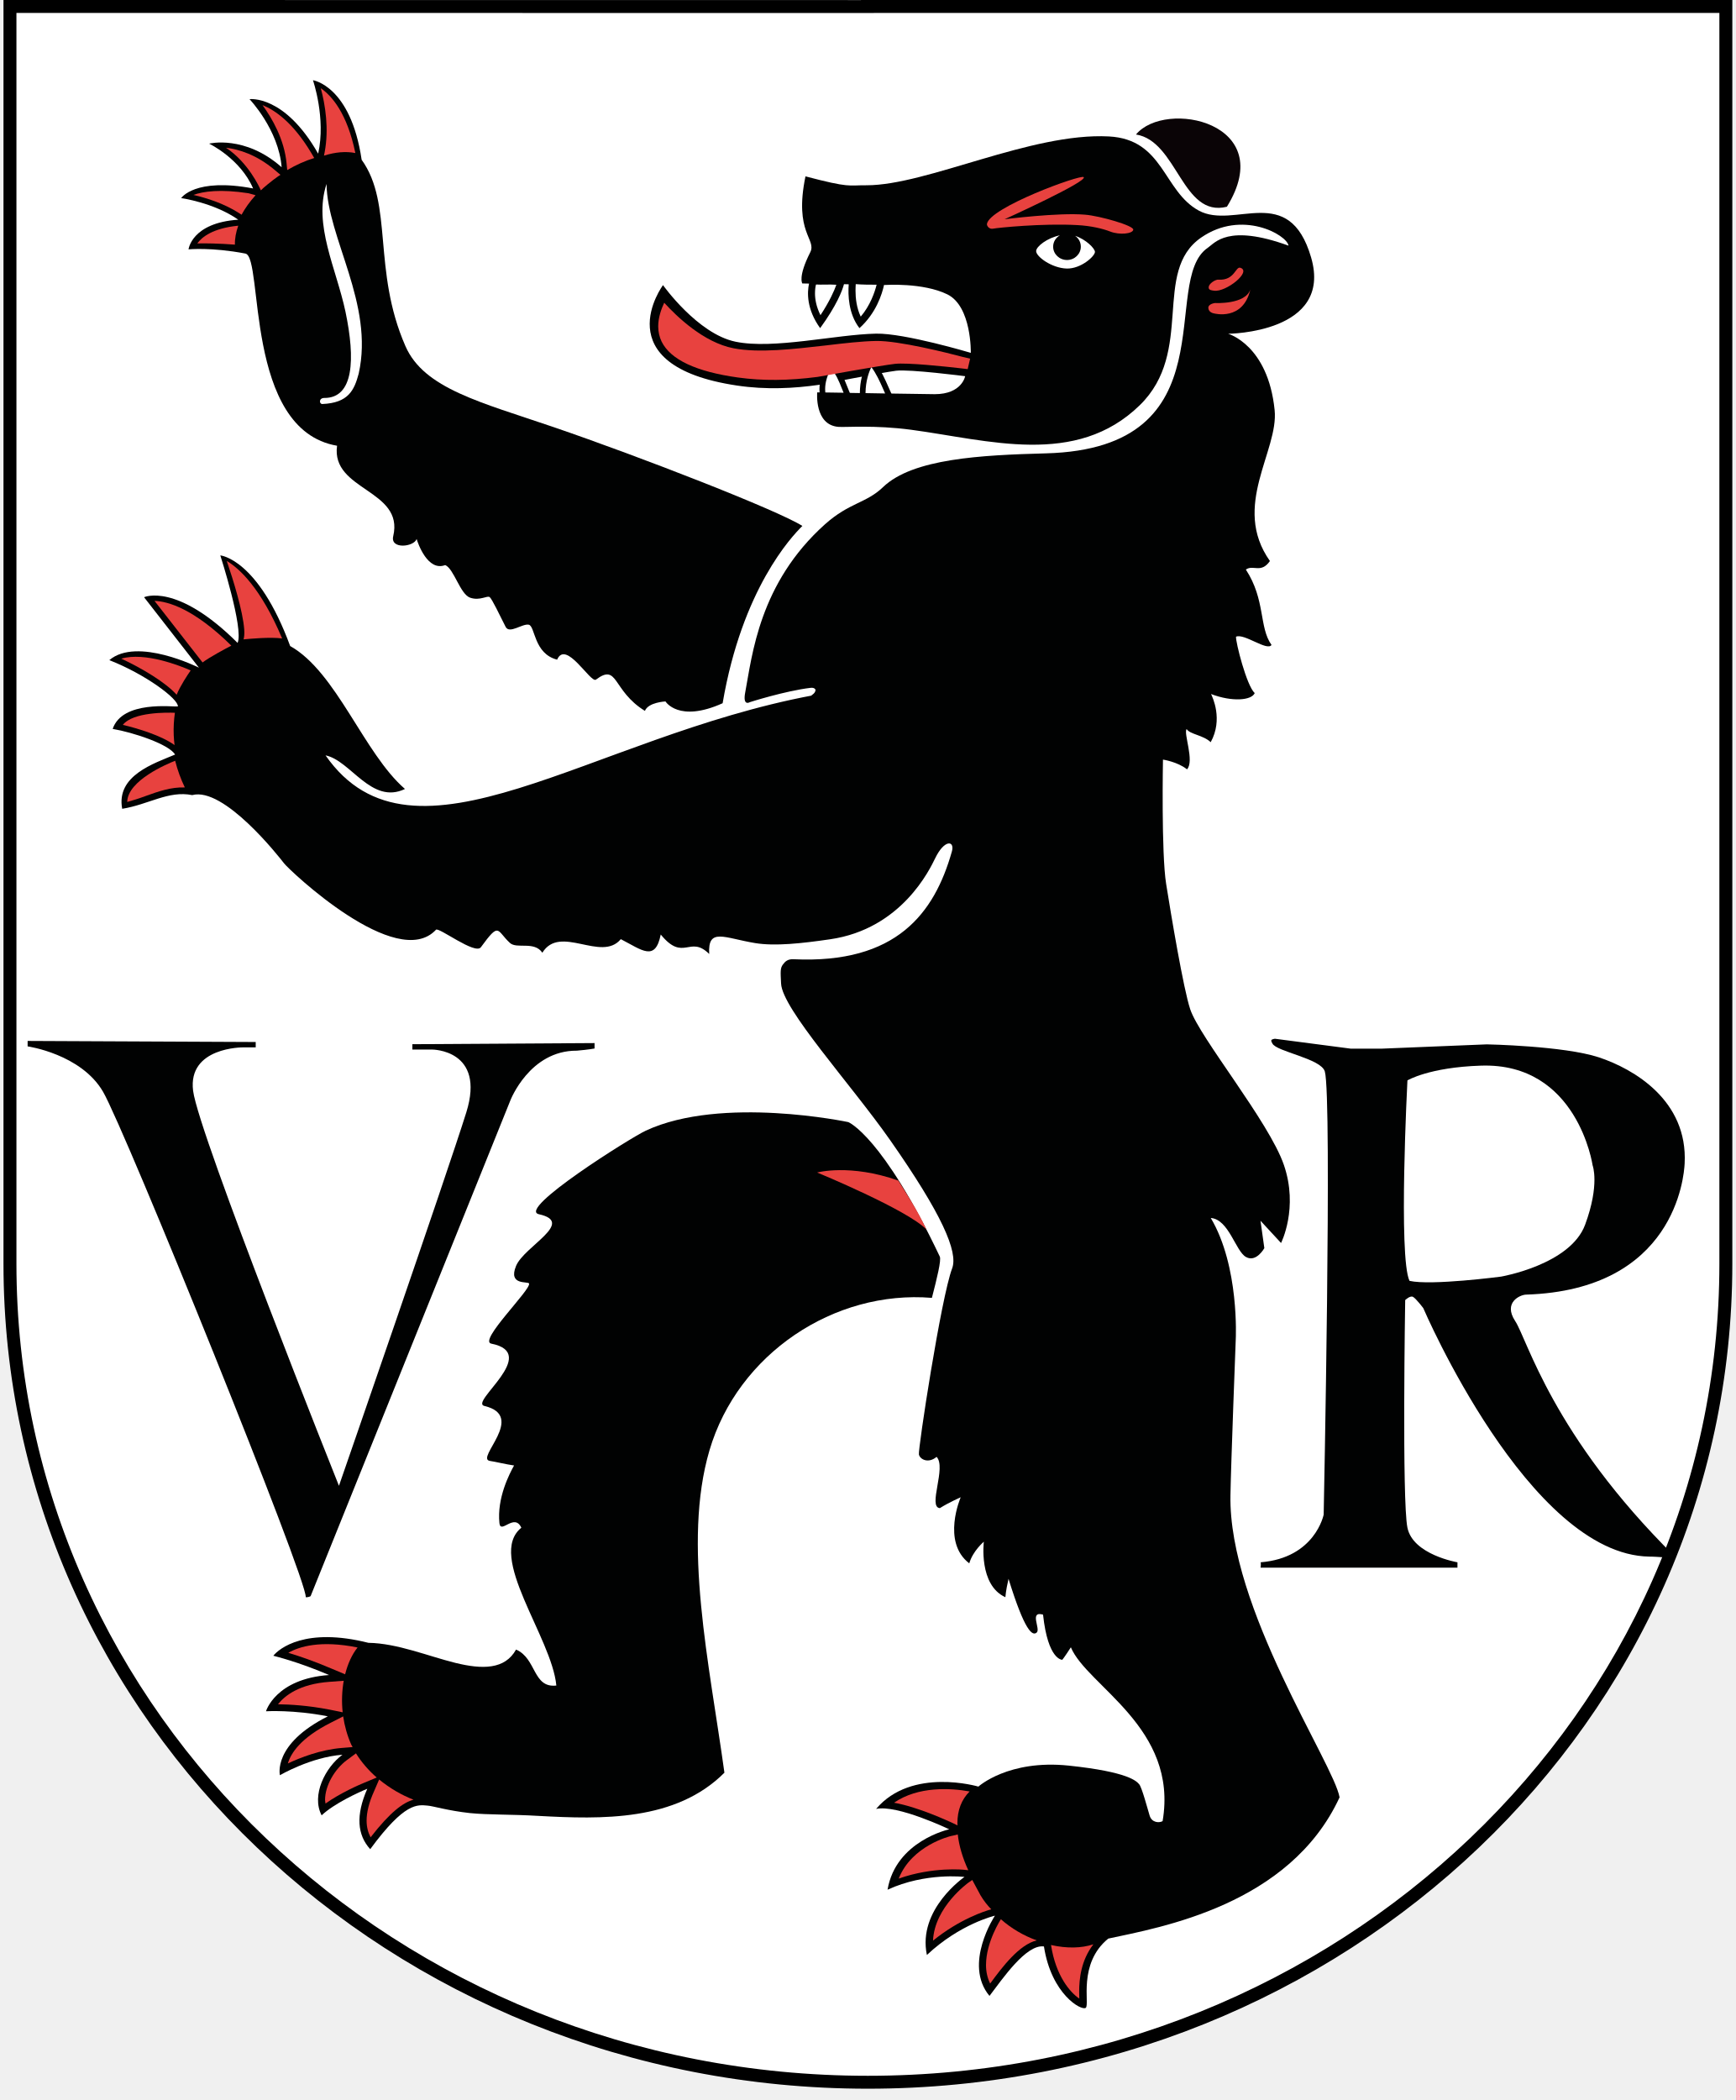
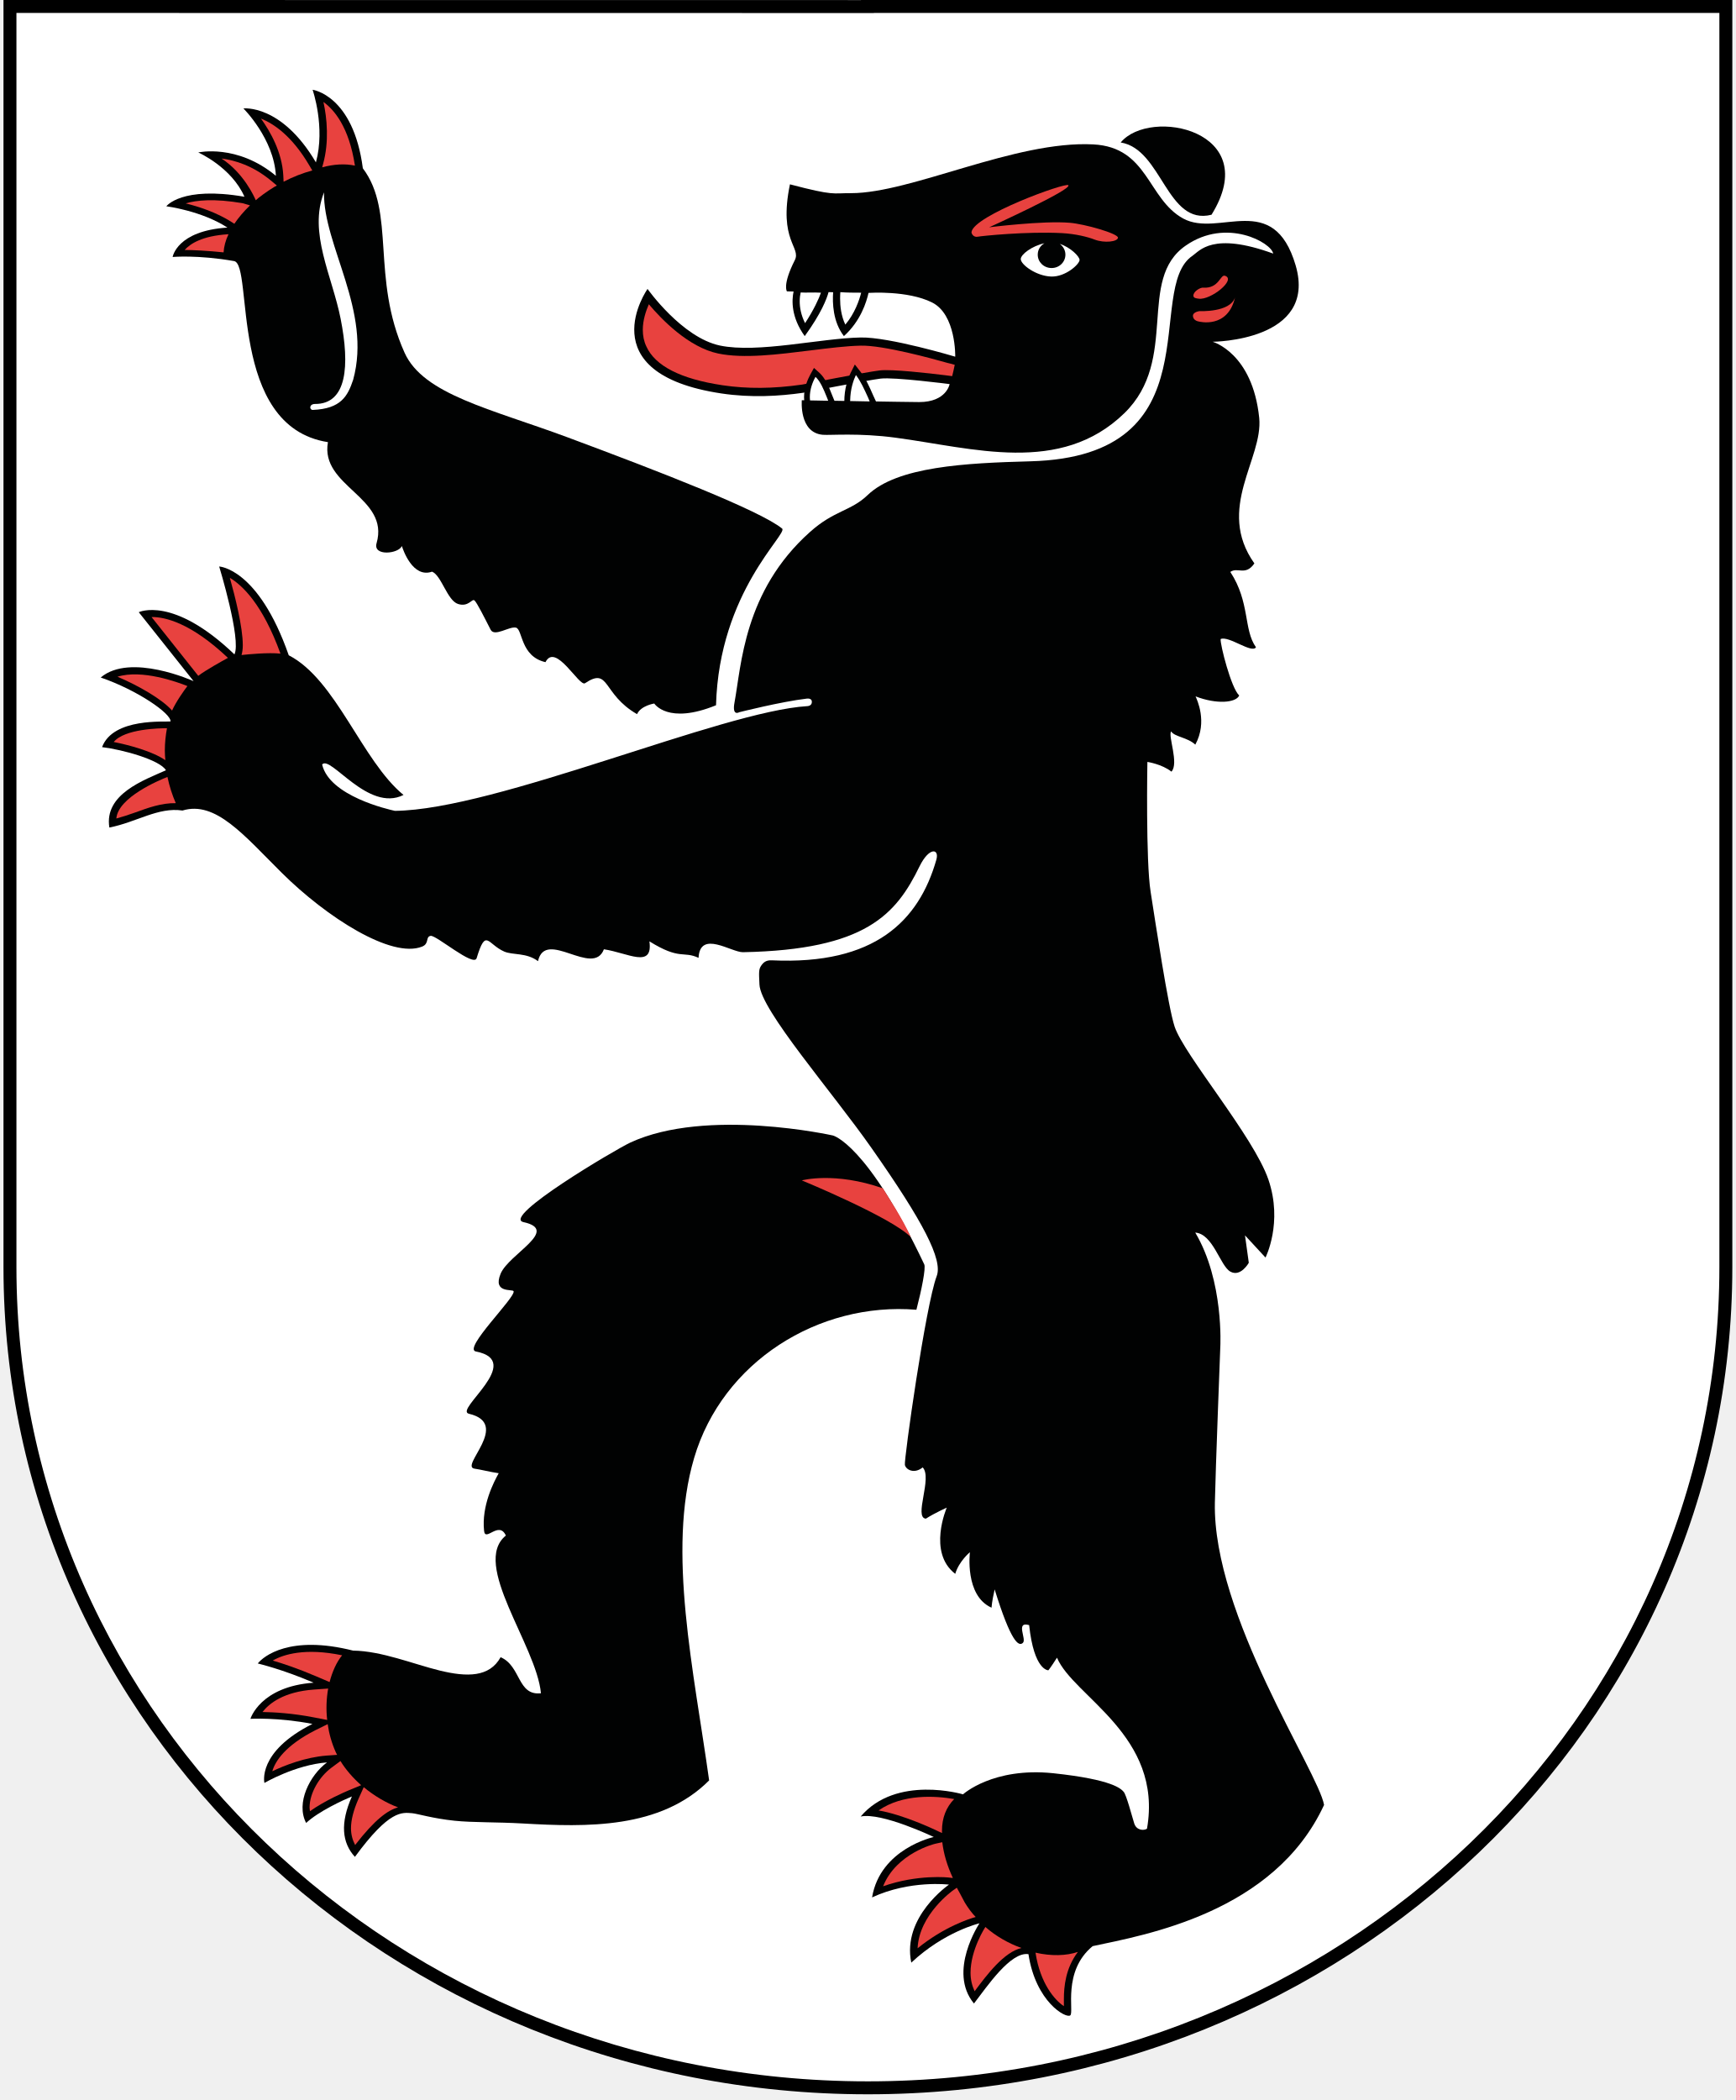
<svg xmlns="http://www.w3.org/2000/svg" width="100" height="121" viewBox="0 0 100 121" fill="none">
-   <g clip-path="url(#clip0_275_78367)">
-     <path d="M49.91 0.374H99.516V73.015C99.516 99.114 77.318 120.276 49.945 120.276C22.567 120.276 0.376 99.114 0.376 73.015V0.374H49.91Z" fill="white" />
-     <path fill-rule="evenodd" clip-rule="evenodd" d="M0.201 0L49.614 0.005V3.48697e-05H99.831V72.817C99.831 99.11 77.535 120.349 50.013 120.349C22.523 120.349 0.201 99.11 0.201 72.817V0ZM50.36 0.744V0.749L0.947 0.744V72.817C0.947 98.668 22.904 119.605 50.013 119.605C77.154 119.605 99.085 98.668 99.085 72.817V0.744H50.36Z" fill="black" />
-     <path d="M1.592 59.978V60.291C1.592 60.291 4.671 60.727 5.94 62.908C7.205 65.083 17.767 91.166 17.618 92.029C17.783 92.044 17.9 91.968 17.9 91.968L29.412 63.404C29.412 63.404 30.521 60.52 33.245 60.539C33.939 60.478 34.263 60.414 34.263 60.414V60.101L23.765 60.166V60.474H24.898C24.898 60.474 28.002 60.467 26.873 64.093C25.739 67.719 19.533 85.611 19.533 85.611C19.533 85.611 11.445 65.371 11.128 62.849C10.81 60.323 14.006 60.349 14.006 60.349H14.736V60.039L1.592 59.978Z" fill="#010202" />
-     <path d="M83.991 90.018C83.991 90.018 81.421 89.583 81.107 88.02C80.789 86.456 80.979 74.91 80.979 74.91C80.979 74.91 81.255 74.641 81.423 74.721C81.594 74.805 82.022 75.374 82.022 75.374C82.022 75.374 88.104 89.579 95.043 89.69C95.671 89.69 95.939 89.791 96.499 89.667C89.456 82.696 88.02 77.182 87.315 76.114C86.611 75.041 87.604 74.606 87.937 74.595C96.523 74.328 97.046 67.784 97.083 67.044C97.276 63.407 94.153 61.591 92.14 60.923C90.122 60.259 85.683 60.175 85.683 60.175L79.604 60.423H77.848L73.469 59.851C73.469 59.851 73.283 59.875 73.264 59.939C73.248 60.004 73.304 60.071 73.325 60.123C73.543 60.595 76.128 60.988 76.347 61.736C76.775 63.209 76.281 87.27 76.281 87.27C76.281 87.27 75.795 89.766 72.645 90.018C72.68 90.056 72.645 90.327 72.645 90.327H83.99L83.991 90.018Z" fill="#010202" />
-     <path d="M31.922 24.616C36.892 26.316 44.847 29.412 46.239 30.305C45.618 30.918 42.767 33.937 41.644 40.519C39.106 41.663 38.351 40.416 38.351 40.416C38.351 40.416 37.363 40.46 37.165 40.96C35.262 39.784 35.638 38.191 34.343 39.159C34.04 39.387 32.614 36.834 32.106 38.009C30.757 37.666 30.846 36.083 30.476 35.996C30.111 35.912 29.357 36.548 29.14 36.121C28.773 35.39 28.361 34.532 28.226 34.411C28.088 34.286 27.669 34.636 27.095 34.439C26.518 34.243 26.161 32.77 25.657 32.559C24.644 32.95 24.077 31.283 24.01 31.057C23.857 31.514 22.476 31.671 22.661 30.893C23.297 28.195 19.067 28.277 19.424 25.683C14.049 24.768 15.198 14.809 14.141 14.61C12.198 14.236 10.865 14.368 10.865 14.368C10.865 14.368 11.037 12.841 13.731 12.658C12.32 11.671 10.441 11.415 10.441 11.415C10.441 11.415 11.21 10.22 14.586 10.858C13.845 9.132 12.051 8.276 12.051 8.276C12.051 8.276 14.11 7.76 16.23 9.635C16.059 7.471 14.38 5.713 14.38 5.713C14.38 5.713 16.395 5.441 18.335 8.854C18.792 6.803 18.035 4.622 18.035 4.622C18.035 4.622 20.208 4.931 20.841 9.206C22.68 11.757 21.443 15.557 23.366 19.947C24.44 22.395 27.688 23.169 31.922 24.616Z" fill="#010202" />
-     <path d="M40.886 83.566C42.523 78.01 48.069 74.317 53.704 74.782C54.001 73.634 54.254 72.603 54.158 72.401C50.851 65.437 48.888 64.655 48.888 64.655C48.888 64.655 41.602 63.106 37.214 65.148C36.332 65.56 29.763 69.684 31.058 69.963C33.183 70.432 30.208 71.806 29.739 72.943C29.267 74.088 30.433 73.813 30.489 73.954C30.62 74.298 27.546 77.27 28.312 77.419C31.161 77.98 27.028 80.8 27.914 81.01C30.365 81.589 27.363 84.047 28.233 84.177C28.545 84.222 29.144 84.371 29.625 84.44C29.354 84.924 28.632 86.321 28.781 87.763C28.854 88.427 29.642 87.153 30.044 88.026C28.024 89.663 31.799 94.334 32.061 97.119C30.695 97.275 30.925 95.555 29.739 95.047C29.097 96.2 27.799 96.196 26.245 95.814C24.697 95.433 22.886 94.681 21.232 94.658C17.596 93.742 16.082 94.99 15.751 95.402C15.857 95.437 17.132 95.73 18.964 96.513C15.873 96.732 15.329 98.602 15.329 98.602C15.329 98.602 16.917 98.503 18.893 98.894C15.688 100.504 16.131 102.286 16.131 102.286C16.131 102.286 17.906 101.244 19.733 101.107C18.747 101.835 17.929 103.438 18.535 104.598C19.259 103.915 20.661 103.274 21.166 103.068C20.49 104.606 20.592 105.731 21.335 106.548C23.337 103.822 24.057 103.991 24.637 104.037C24.955 104.06 25.817 104.331 27.082 104.468C28.139 104.575 29.48 104.537 31.009 104.629C34.684 104.831 38.939 104.953 41.747 102.141C40.886 95.879 39.31 88.912 40.886 83.566Z" fill="#010202" />
-     <path d="M65.465 7.75C67.156 5.705 73.71 7.057 70.704 11.913C68.121 12.56 67.855 8.125 65.465 7.75Z" fill="#0A0406" />
-     <path d="M51.458 23.521V23.523H51.462L51.458 23.521Z" fill="white" />
-     <path d="M47.092 67.559C47.092 67.559 48.986 67.04 51.772 68.025C52.142 68.639 52.864 69.696 53.388 70.844C52.314 69.715 47.092 67.559 47.092 67.559Z" fill="#E8423F" />
-     <path d="M46.843 40.065C33.996 42.466 23.828 50.794 18.761 43.525C20.204 43.808 21.402 46.387 23.338 45.46C20.967 43.41 19.398 38.725 16.722 37.224C14.865 32.18 12.696 32.001 12.696 32.001C12.696 32.001 14.057 36.227 13.692 37.043C10.176 33.538 8.302 34.411 8.302 34.411L11.465 38.471C11.465 38.471 7.894 36.676 6.3 38.037C8.377 38.848 10.29 40.272 10.251 40.706C9.996 40.742 7.051 40.337 6.494 41.999C7.667 42.198 9.731 42.877 10.09 43.477C8.89 43.984 6.679 44.681 7.042 46.602C8.552 46.362 9.708 45.537 11.076 45.813C12.902 45.32 16.067 49.351 16.373 49.748C16.674 50.143 22.865 56.009 25.125 53.571C25.279 53.403 27.385 55.032 27.712 54.579C28.806 53.082 28.608 53.614 29.385 54.33C29.782 54.699 30.787 54.205 31.255 54.895C32.276 53.239 34.654 55.463 35.776 54.113C37.012 54.751 37.759 55.422 38.078 53.846C39.393 55.459 39.738 53.85 40.871 54.967C40.778 53.425 41.737 54.047 43.514 54.339C44.662 54.529 46.21 54.358 47.833 54.121C51.968 53.526 53.595 50.061 53.888 49.462C54.426 48.34 55.043 48.421 54.851 49.077C53.848 52.603 51.675 55.551 45.726 55.27C45.401 55.254 45.246 55.394 45.106 55.59C44.969 55.79 44.975 55.954 45.012 56.667C45.071 58.133 49.028 62.456 51.301 65.699C54.277 69.949 55.23 72.136 54.87 73.084C54.235 74.759 52.896 83.522 52.955 83.806C53.017 84.09 53.499 84.344 53.974 83.943C54.556 84.543 53.449 86.843 54.162 86.897C54.7 86.561 55.364 86.271 55.364 86.271C55.364 86.271 54.242 88.847 55.858 90.079C56.061 89.365 56.697 88.831 56.697 88.831C56.697 88.831 56.383 91.327 57.938 92.029C57.965 91.869 57.94 91.766 58.12 90.972C59.056 93.998 59.497 94.28 59.742 94.067C59.987 93.862 59.29 92.805 60.109 93.033C60.393 95.671 61.218 95.635 61.218 95.635C61.218 95.635 61.318 95.528 61.712 94.916C62.648 97.153 67.92 99.542 66.999 104.932C66.807 105.042 66.38 105.031 66.252 104.615C66.127 104.203 65.802 102.974 65.647 102.805C65.498 102.637 65.057 102.097 61.584 101.732C58.11 101.37 56.383 102.942 56.383 102.942C56.383 102.942 52.542 101.801 50.488 104.228C51.711 103.968 54.703 105.403 54.703 105.403C54.703 105.403 51.623 106.069 51.148 108.883C53.342 107.872 55.582 108.147 55.582 108.147C55.582 108.147 52.86 110.012 53.415 112.645C55.328 110.844 57.336 110.379 57.336 110.379C57.336 110.379 55.492 113.162 57.022 115.003C57.765 114.034 59.132 112.01 60.161 112.153C60.586 114.912 62.334 115.881 62.572 115.688C62.813 115.492 62.097 113.145 63.866 111.701C66.888 111.049 74.325 109.776 77.197 103.562C76.872 101.637 70.778 92.629 70.909 86.14C70.939 84.335 71.215 77.16 71.215 77.16C71.215 77.16 71.435 72.969 69.775 70.179C70.813 70.256 71.206 72.093 71.801 72.425C72.395 72.764 72.862 71.917 72.862 71.917L72.64 70.338L73.825 71.62C73.825 71.62 74.846 69.609 73.986 67.117C73.13 64.629 69.138 59.794 68.59 58.152C68.205 57.007 67.485 52.708 67.204 50.938C66.918 49.163 67.02 43.768 67.02 43.768C67.02 43.768 67.859 43.891 68.406 44.329C68.849 43.852 68.188 42.242 68.385 42.008C68.571 42.316 69.331 42.348 69.771 42.764C70.499 41.447 69.869 40.157 69.792 39.99C71.01 40.454 72.13 40.357 72.307 39.935C71.841 39.513 71.204 36.997 71.23 36.686C71.698 36.477 73.038 37.542 73.275 37.16C72.544 36.137 72.939 34.569 71.797 32.818C72.222 32.515 72.663 33.066 73.184 32.326C70.943 29.163 73.697 25.979 73.455 23.626C73.071 19.868 70.776 19.231 70.776 19.231C70.776 19.231 76.828 19.201 75.558 14.837C74.283 10.469 71.138 13.255 69.08 12.132C67.023 11.008 67.071 8.023 63.897 7.861C59.418 7.628 53.426 10.675 49.943 10.675C48.858 10.667 49 10.841 46.418 10.162C45.741 13.43 47.078 13.775 46.692 14.539C45.969 15.967 46.237 16.332 46.237 16.332L46.624 16.34C46.514 16.842 46.473 17.811 47.264 18.907C48.213 17.598 48.533 16.767 48.637 16.375L48.91 16.381C48.864 16.981 48.89 18.086 49.529 18.907C50.49 18.042 50.832 16.944 50.946 16.418L51.004 16.42C51.004 16.42 53.193 16.271 54.598 16.963C56.003 17.659 55.946 20.331 55.946 20.331C55.946 20.331 52.131 19.19 50.488 19.224C48.168 19.27 44.566 20.146 42.38 19.687C40.193 19.23 38.208 16.428 38.208 16.428C38.208 16.428 34.768 21.06 42.459 22.213C44.175 22.471 45.78 22.375 47.188 22.175C47.188 22.175 50.855 21.459 51.642 21.361C52.426 21.264 55.62 21.676 55.62 21.676C55.62 21.676 55.437 22.712 53.867 22.712C53.342 22.712 47.094 22.608 47.094 22.608C47.094 22.608 46.925 24.477 48.308 24.595C48.751 24.63 50.386 24.481 52.503 24.762C56.953 25.355 62.005 26.938 65.685 23.346C68.863 20.244 66.372 15.649 69.225 13.685C71.571 12.064 74.16 13.527 74.255 14.154C70.743 12.878 70.012 14.004 69.606 14.275C66.787 16.178 71 25.838 60.269 26.122C56.531 26.222 52.594 26.423 50.887 28.068C49.919 29 48.951 28.951 47.544 30.207C43.743 33.61 43.343 37.787 42.946 39.894C42.788 40.722 43.212 40.458 43.212 40.458C43.212 40.458 45.234 39.81 46.71 39.633C46.971 39.603 46.998 39.756 46.998 39.756C46.998 39.756 47.004 39.938 46.746 40.066" fill="#010202" />
-     <path d="M6.99 37.951C8.157 38.49 9.553 39.323 10.18 40.032C10.37 39.547 10.823 38.863 10.988 38.63C10.398 38.369 8.355 37.553 6.99 37.951Z" fill="#E8423F" />
-     <path d="M7.079 41.767C7.922 41.963 9.318 42.388 10.059 42.931C10.039 42.744 10.017 42.554 10.012 42.367C9.993 41.919 10.02 41.489 10.079 41.07C9.667 41.052 7.661 41.014 7.079 41.767Z" fill="#E8423F" />
-     <path d="M8.904 34.622C9.085 34.849 11.581 38.056 11.673 38.17C12.086 37.858 13.029 37.357 13.332 37.201C11.159 35.062 9.674 34.65 8.904 34.622Z" fill="#E8423F" />
-     <path d="M7.332 46.208C7.661 46.116 8.002 46.012 8.4 45.863C9.112 45.608 9.841 45.344 10.651 45.371C10.42 44.891 10.23 44.375 10.094 43.834C9.639 44.014 7.349 44.971 7.332 46.208Z" fill="#E8423F" />
-     <path d="M14.075 36.273C14.092 36.516 14.075 36.695 14.036 36.84C14.404 36.805 15.568 36.695 16.259 36.786C15.027 33.869 13.79 32.752 13.068 32.321C13.439 33.412 13.996 35.2 14.075 36.273Z" fill="#E8423F" />
-     <path d="M51.522 103.871C52.929 104.119 54.687 104.947 54.894 105.038C54.894 105.038 55.07 105.128 55.181 105.179C55.181 105.139 55.173 105.099 55.173 105.055C55.173 104.296 55.416 103.682 55.878 103.222C54.801 103.026 52.921 102.909 51.522 103.871Z" fill="#E8423F" />
-     <path d="M55.82 108.467C55.801 108.482 53.856 109.867 53.768 111.817C55.303 110.577 56.755 110.112 57.124 110.012C56.896 109.779 56.682 109.505 56.492 109.184C56.498 109.192 56.498 109.188 56.196 108.631C56.196 108.631 56.073 108.409 56.031 108.322C55.991 108.354 55.933 108.394 55.82 108.467Z" fill="#E8423F" />
-     <path d="M54.797 105.792C54.769 105.8 52.551 106.322 51.791 108.242C53.775 107.545 55.556 107.73 55.632 107.742C55.632 107.742 55.724 107.753 55.801 107.761C55.475 107.057 55.27 106.364 55.194 105.7C55.13 105.719 55.019 105.748 54.797 105.792Z" fill="#E8423F" />
-     <path d="M60.567 112.069C60.569 112.076 60.572 112.088 60.572 112.088C60.844 113.847 61.675 114.81 62.198 115.156C62.198 115.014 62.191 114.759 62.191 114.759C62.191 114.026 62.294 112.962 63.01 112.029C62.327 112.257 61.474 112.275 60.567 112.069Z" fill="#E8423F" />
-     <path d="M57.678 110.584C57.67 110.6 56.822 111.893 56.822 113.225C56.822 113.618 56.906 113.975 57.061 114.291C57.751 113.345 58.746 112.033 59.748 111.805C58.991 111.532 58.281 111.117 57.678 110.584Z" fill="#E8423F" />
-     <path d="M20.472 8.817L20.477 8.813C20.006 6.526 19.116 5.515 18.487 5.084C18.61 5.532 18.734 6.127 18.792 6.793C18.846 7.414 18.837 8.092 18.71 8.766L18.671 8.967C19.316 8.764 19.931 8.709 20.472 8.817Z" fill="#E8423F" />
-     <path d="M17.939 8.815C16.887 7.057 15.847 6.347 15.128 6.056C15.684 6.824 16.386 8.03 16.516 9.424L16.552 9.799C17.068 9.497 17.59 9.264 18.108 9.104L17.939 8.815Z" fill="#E8423F" />
-     <path d="M14.326 11.136C12.69 10.884 11.712 11.027 11.147 11.231C11.882 11.402 12.892 11.712 13.781 12.281L13.921 12.372C14.127 11.991 14.398 11.615 14.728 11.249L14.326 11.136Z" fill="#E8423F" />
-     <path d="M13.703 13.007C12.267 13.156 11.643 13.648 11.369 14.027C11.787 14.012 12.655 14.027 13.538 14.096C13.527 13.751 13.596 13.384 13.729 13.007H13.703Z" fill="#E8423F" />
-     <path d="M16.163 10.073L15.824 9.788C14.777 8.907 13.765 8.603 13.025 8.513C14.307 9.366 14.951 10.783 15.033 10.968C15.155 10.835 15.661 10.417 16.019 10.165C16.071 10.133 16.112 10.105 16.163 10.073Z" fill="#E8423F" />
-     <path d="M20.514 101.028L19.984 101.419C19.29 101.936 18.732 102.881 18.732 103.714C18.732 103.777 18.751 103.846 18.759 103.918C19.617 103.304 20.747 102.818 21.006 102.713L21.71 102.419C21.243 102.012 20.831 101.537 20.514 101.028Z" fill="#E8423F" />
-     <path d="M19.776 98.897L19.084 99.25C17.314 100.135 16.755 101.036 16.59 101.608C17.294 101.276 18.477 100.812 19.702 100.715L20.32 100.664C20.292 100.618 20.261 100.562 20.238 100.515C20.008 99.992 19.857 99.443 19.776 98.897Z" fill="#E8423F" />
-     <path d="M19.808 96.844L18.996 96.905C17.239 97.031 16.406 97.71 16.019 98.199C16.686 98.206 17.741 98.264 18.976 98.504L19.747 98.661C19.68 98.035 19.708 97.413 19.808 96.844Z" fill="#E8423F" />
-     <path d="M21.548 103.23C21.264 103.861 21.127 104.418 21.127 104.907C21.127 105.267 21.21 105.584 21.357 105.864C22.489 104.407 23.226 103.865 23.828 103.697C23.151 103.434 22.461 103.037 21.849 102.533L21.548 103.23Z" fill="#E8423F" />
-     <path d="M16.614 95.234C17.194 95.407 18.062 95.696 19.127 96.152L19.888 96.472C20.043 95.86 20.286 95.327 20.606 94.927C18.47 94.494 17.235 94.875 16.614 95.234Z" fill="#E8423F" />
-     <path d="M70.02 17.46C70.02 17.46 69.607 17.505 69.636 17.761C69.659 18.018 69.965 18.059 69.965 18.059C69.965 18.059 71.641 18.517 72.058 16.67C71.78 17.558 70.02 17.46 70.02 17.46Z" fill="#E8423F" />
-     <path d="M70.225 16.113C70.089 16.085 69.643 16.322 69.654 16.577C69.664 16.719 69.819 16.728 69.965 16.749C70.644 16.848 72.159 15.651 71.48 15.428C71.202 15.336 71.15 16.174 70.225 16.113Z" fill="#E8423F" />
-     <path d="M62.451 10.206C62.286 10.036 56.988 11.964 56.875 12.912C56.865 12.989 56.982 13.231 57.248 13.173C57.448 13.128 60.073 12.857 62.089 12.97C62.874 13.011 63.563 13.177 63.977 13.341C64.521 13.553 65.279 13.471 65.308 13.234C65.337 12.998 63.387 12.441 62.535 12.37C60.984 12.236 57.893 12.633 57.893 12.633C57.893 12.633 62.7 10.454 62.451 10.206Z" fill="#E8423F" />
-     <path d="M20.671 21.528C21.571 17.511 18.856 13.703 18.818 10.599C18.042 12.951 19.381 15.467 19.91 17.964C20.483 20.697 20.39 22.947 18.678 22.93C18.361 22.938 18.395 23.284 18.575 23.279C20.079 23.215 20.414 22.485 20.671 21.528Z" fill="white" />
-     <path d="M61.957 13.589C62.162 13.732 62.286 13.958 62.286 14.213C62.286 14.637 61.928 14.981 61.492 14.981C61.051 14.981 60.691 14.637 60.691 14.213C60.691 13.934 60.848 13.69 61.08 13.559C60.354 13.707 59.711 14.202 59.711 14.469C59.711 14.784 60.599 15.442 61.465 15.473C62.292 15.498 63.1 14.76 63.1 14.514C63.098 14.316 62.579 13.789 61.957 13.589Z" fill="white" />
-     <path d="M47.592 21.105C47.425 21.411 47.223 21.889 47.223 22.424C47.223 23.01 47.453 23.516 47.886 23.888L47.983 23.963H49.792L49.418 23.465C49.18 23.149 49.017 22.755 48.841 22.311C48.635 21.784 48.437 21.324 48.112 21.025L47.796 20.738L47.592 21.105Z" fill="#010202" />
-     <path d="M49.917 21.017C49.749 21.357 49.551 21.924 49.551 22.69C49.551 22.983 49.584 23.301 49.657 23.641L49.712 23.907L50.639 23.866C50.636 23.866 51.47 23.842 51.47 23.842L52.057 23.825L51.73 23.352C51.546 23.079 51.381 22.707 51.209 22.32C50.991 21.821 50.769 21.338 50.479 20.963L50.153 20.544L49.917 21.017Z" fill="#010202" />
-     <path d="M46.967 16.905C46.967 17.243 47.042 17.677 47.283 18.16C47.804 17.368 48.082 16.741 48.198 16.407C47.771 16.378 47.345 16.415 47.025 16.393C46.992 16.518 46.967 16.692 46.967 16.905Z" fill="white" />
-     <path d="M49.302 16.749C49.302 17.179 49.363 17.741 49.602 18.244C50.153 17.597 50.412 16.831 50.518 16.405C50.115 16.405 49.687 16.402 49.315 16.372C49.309 16.482 49.302 16.604 49.302 16.749Z" fill="white" />
-     <path d="M48.531 22.423C48.345 21.949 48.163 21.51 47.882 21.254C47.7 21.584 47.551 21.992 47.551 22.425C47.551 22.487 47.556 22.549 47.561 22.613C47.831 22.617 48.194 22.623 48.615 22.629C48.589 22.563 48.559 22.492 48.531 22.423Z" fill="white" />
-     <path d="M50.907 22.442C50.704 21.976 50.486 21.506 50.214 21.152C50.082 21.416 49.886 21.93 49.878 22.651C50.249 22.658 50.636 22.664 51.008 22.671C50.975 22.592 50.945 22.52 50.907 22.442Z" fill="white" />
-     <path d="M91.779 67.143C91.779 67.143 92.204 68.25 91.348 70.566C90.494 72.876 86.503 73.557 86.503 73.557C86.503 73.557 82.474 74.086 81.228 73.802C80.577 72.453 81.108 62.252 81.108 62.252C81.108 62.252 82.341 61.5 85.339 61.401C90.915 61.211 91.779 67.143 91.779 67.143Z" fill="white" />
-     <path d="M37.932 18.804C37.932 19.118 37.999 19.416 38.128 19.683C38.641 20.723 40.121 21.418 42.533 21.752C43.947 21.948 45.444 21.934 47.116 21.717C47.139 21.711 50.757 21.057 51.573 20.965C52.274 20.885 54.465 21.117 55.372 21.221C55.372 21.221 55.659 21.254 55.766 21.268C55.801 21.105 55.874 20.818 55.906 20.666C55.797 20.637 55.487 20.567 55.487 20.567C54.652 20.345 51.791 19.623 50.494 19.646C49.672 19.66 48.673 19.774 47.612 19.901C45.706 20.119 43.736 20.349 42.271 20.067C40.547 19.732 39.004 18.242 38.278 17.444C38.108 17.808 37.932 18.29 37.932 18.804Z" fill="#E8423F" />
+   <g clip-path="url(#clip0_275_78325)">
+     <path d="M49.91 0.375H99.516V73.21C99.516 99.379 77.318 120.598 49.945 120.598C22.567 120.598 0.376 99.379 0.376 73.21V0.375H49.91Z" fill="white" />
+     <path fill-rule="evenodd" clip-rule="evenodd" d="M0.201 0L49.614 0.005V3.4963e-05H99.831V73.012C99.831 99.374 77.535 120.671 50.013 120.671C22.523 120.671 0.201 99.375 0.201 73.012V0ZM50.36 0.746V0.751L0.947 0.746V73.012C0.947 98.932 22.904 119.925 50.013 119.925C77.154 119.925 99.085 98.932 99.085 73.012V0.746H50.36Z" fill="black" />
+     <path d="M32.715 25.201C38.006 27.169 43.781 29.408 45.071 30.454C45.438 30.752 41.442 34.076 41.263 40.636C38.483 41.773 37.704 40.536 37.704 40.536C37.704 40.536 36.94 40.651 36.711 41.148C34.688 39.983 35.148 38.408 33.715 39.366C33.379 39.59 32.019 36.995 31.435 38.153C29.98 37.821 30.128 36.251 29.73 36.163C29.338 36.081 28.503 36.712 28.276 36.286C27.909 35.569 27.485 34.721 27.343 34.596C27.195 34.474 27.007 34.992 26.397 34.801C25.773 34.602 25.436 33.146 24.898 32.939C23.79 33.33 23.226 31.683 23.159 31.459C22.978 31.912 21.481 32.067 21.701 31.301C22.471 28.632 18.436 28.042 18.898 25.476C13.114 24.573 14.624 15.241 13.489 15.043C11.396 14.676 9.949 14.807 9.949 14.807C9.949 14.807 10.184 13.3 13.106 13.113C11.61 12.14 9.585 11.886 9.585 11.886C9.585 11.886 10.458 10.708 14.088 11.337C13.338 9.627 11.425 8.784 11.425 8.784C11.425 8.784 13.663 8.273 15.899 10.129C15.787 7.99 14.027 6.248 14.027 6.248C14.027 6.248 16.214 5.982 18.206 9.355C18.762 7.327 18.015 5.172 18.015 5.172C18.015 5.172 20.357 5.475 20.91 9.697C22.821 12.226 21.362 15.979 23.314 20.322C24.4 22.737 28.288 23.555 32.715 25.201Z" fill="#010202" />
+     <path d="M39.999 84.016C41.632 78.459 47.183 75.005 52.811 75.467C53.109 74.322 53.365 73.051 53.262 72.849C49.961 65.883 47.997 65.425 47.997 65.425C47.997 65.425 40.72 63.796 36.323 65.834C35.443 66.246 28.873 70.131 30.168 70.417C32.292 70.883 29.321 72.253 28.848 73.394C28.381 74.535 29.546 74.261 29.598 74.398C29.728 74.745 26.659 77.715 27.422 77.871C30.27 78.421 26.141 81.249 27.023 81.459C29.475 82.035 26.47 84.497 27.345 84.623C27.655 84.663 28.255 84.817 28.74 84.886C28.467 85.371 27.739 86.764 27.897 88.206C27.965 88.874 28.752 87.598 29.152 88.477C27.134 90.111 30.908 94.782 31.174 97.564C29.807 97.717 30.035 95.996 28.85 95.486C28.21 96.648 26.909 96.635 25.356 96.259C23.811 95.881 22 95.129 20.347 95.106C16.701 94.188 15.187 95.431 14.855 95.847C14.964 95.881 16.244 96.171 18.075 96.955C14.982 97.18 14.432 99.037 14.432 99.037C14.432 99.037 16.024 98.945 18.004 99.331C14.796 100.945 15.238 102.731 15.238 102.731C15.238 102.731 17.015 101.689 18.845 101.548C17.855 102.281 17.036 103.888 17.642 105.037C18.37 104.361 19.774 103.72 20.279 103.51C19.598 105.048 19.702 106.17 20.453 106.991C22.448 104.266 23.168 104.433 23.748 104.475C24.066 104.504 24.928 104.777 26.197 104.909C27.254 105.019 28.592 104.979 30.123 105.067C33.794 105.277 38.059 105.397 40.866 102.586C39.997 96.328 38.422 89.36 39.999 84.016Z" fill="#010202" />
+     <path d="M46.207 23.059C46.207 23.059 46.037 24.931 47.416 25.052C47.86 25.088 49.496 24.935 51.612 25.22C56.063 25.811 61.113 27.395 64.8 23.803C67.978 20.699 65.484 16.104 68.341 14.145C70.687 12.523 73.269 13.985 73.372 14.611C69.865 13.334 69.128 14.465 68.723 14.736C65.896 16.634 70.117 26.294 59.379 26.58C55.638 26.68 51.702 26.881 49.996 28.53C49.027 29.459 48.059 29.406 46.665 30.664C42.859 34.068 42.723 38.365 42.329 40.472C42.172 41.3 42.603 41.037 42.603 41.037C42.603 41.037 45.007 40.429 46.481 40.255C46.745 40.22 46.777 40.374 46.777 40.374C46.777 40.374 46.857 40.663 46.523 40.687C41.612 40.976 28.6 46.66 22.758 46.721C22.389 46.64 18.986 45.872 18.564 44.05C19.037 43.477 21.214 46.828 23.254 45.805C20.852 43.834 19.376 39.161 16.64 37.756C14.884 32.728 12.631 32.641 12.631 32.641C12.631 32.641 13.92 36.859 13.51 37.705C9.966 34.31 7.997 35.274 7.997 35.274L11.156 39.247C11.156 39.247 7.512 37.59 5.804 39.037C7.933 39.77 9.877 41.125 9.826 41.568C9.56 41.613 6.52 41.336 5.882 43.049C7.09 43.194 9.218 43.789 9.564 44.382C8.303 44.947 5.991 45.756 6.302 47.682C7.878 47.373 9.107 46.493 10.516 46.702C12.429 46.12 14.065 48.136 16.244 50.297C18.806 52.839 22.558 55.251 24.328 54.541C24.755 54.369 24.506 53.977 24.819 53.923C25.14 53.875 27.305 55.741 27.467 55.21C28.007 53.439 28.083 54.401 29.058 54.828C29.552 55.042 30.337 54.877 31.004 55.381C31.432 53.48 34.178 56.339 34.802 54.697C36.178 54.901 37.641 55.834 37.425 54.24C39.2 55.342 39.36 54.774 40.256 55.19C40.34 53.564 42.147 54.878 42.82 54.865C49.897 54.725 51.641 52.687 52.991 49.92C53.538 48.802 54.141 48.878 53.962 49.531C52.957 53.058 50.416 55.61 44.479 55.333C44.149 55.316 43.995 55.448 43.86 55.649C43.725 55.851 43.731 56.013 43.766 56.725C43.822 58.191 47.956 62.908 50.227 66.152C53.205 70.396 54.344 72.587 53.979 73.532C53.343 75.207 52.086 84.126 52.147 84.409C52.212 84.691 52.692 84.943 53.173 84.55C53.75 85.149 52.64 87.446 53.356 87.504C53.891 87.164 54.56 86.87 54.56 86.87C54.56 86.87 53.438 89.45 55.049 90.683C55.261 89.962 55.895 89.435 55.895 89.435C55.895 89.435 55.578 91.935 57.14 92.633C57.163 92.477 57.144 92.374 57.32 91.58C58.256 94.602 58.699 94.881 58.94 94.667C59.192 94.465 58.489 93.404 59.308 93.637C59.589 96.274 60.416 96.24 60.416 96.24C60.416 96.24 60.519 96.129 60.913 95.514C61.847 97.755 67.037 99.991 66.099 105.369C65.915 105.489 65.488 105.472 65.361 105.056C65.234 104.64 64.909 103.415 64.758 103.247C64.609 103.079 64.162 102.541 60.693 102.171C57.216 101.812 55.497 103.388 55.497 103.388C55.497 103.388 51.654 102.243 49.599 104.666C50.814 104.411 53.811 105.846 53.811 105.846C53.811 105.846 50.726 106.51 50.256 109.326C52.449 108.311 54.688 108.59 54.688 108.59C54.688 108.59 51.966 110.452 52.516 113.085C54.432 111.288 56.445 110.819 56.445 110.819C56.445 110.819 54.596 113.593 56.128 115.44C56.877 114.471 58.236 112.441 59.268 112.597C59.684 115.345 61.434 116.318 61.678 116.124C61.913 115.933 61.205 113.585 62.968 112.135C65.995 111.487 73.43 110.214 76.304 103.998C75.966 102.08 69.882 93.072 70.011 86.59C70.047 84.775 70.324 77.608 70.324 77.608C70.324 77.608 70.545 73.816 68.88 71.02C69.911 71.097 70.312 72.936 70.901 73.268C71.499 73.604 71.966 72.76 71.966 72.76L71.747 71.18L72.929 72.459C72.929 72.459 73.948 70.448 73.094 67.961C72.238 65.475 68.244 60.797 67.692 59.156C67.314 58.015 66.588 53.162 66.309 51.389C66.022 49.618 66.122 43.901 66.122 43.901C66.122 43.901 66.962 44.026 67.508 44.462C67.955 43.989 67.294 42.383 67.493 42.144C67.68 42.456 68.435 42.484 68.884 42.905C69.606 41.583 68.968 40.294 68.899 40.125C70.114 40.595 71.233 40.495 71.413 40.073C70.95 39.649 70.311 37.138 70.343 36.821C70.813 36.616 72.146 37.679 72.379 37.294C71.653 36.276 72.047 34.701 70.901 32.954C71.325 32.654 71.774 33.204 72.288 32.464C70.047 29.303 72.8 26.437 72.567 24.081C72.181 20.327 69.881 19.692 69.881 19.692C69.881 19.692 75.936 19.665 74.668 15.297C73.388 10.936 70.244 13.714 68.185 12.591C66.126 11.465 66.175 8.482 63.004 8.32C58.515 8.087 52.527 11.13 49.044 11.13C47.962 11.122 48.102 11.299 45.523 10.621C44.846 13.891 46.19 14.234 45.8 14.998C45.077 16.427 45.349 16.788 45.349 16.788L45.732 16.796C45.626 17.301 45.582 18.267 46.375 19.366C47.328 18.053 47.643 17.223 47.749 16.831L48.012 16.839C47.969 17.439 47.993 18.541 48.633 19.366C49.599 18.498 49.935 17.396 50.052 16.874H50.108C50.108 16.874 52.303 16.729 53.702 17.422C55.108 18.113 55.048 20.552 55.048 20.552C55.048 20.552 51.238 19.41 49.599 19.446C47.275 19.489 43.675 20.367 41.489 19.91C39.298 19.45 37.317 16.648 37.317 16.648C37.317 16.648 33.878 21.514 41.568 22.67C43.283 22.927 44.899 22.83 46.297 22.63C46.297 22.63 49.961 21.912 50.747 21.815C51.524 21.718 54.725 22.131 54.725 22.131C54.725 22.131 54.546 23.167 52.972 23.167C52.449 23.169 46.207 23.059 46.207 23.059Z" fill="#010202" />
+     <path d="M64.584 8.21C66.27 6.168 72.832 7.516 69.818 12.373C67.23 13.024 66.974 8.59 64.584 8.21Z" fill="#010202" />
+     <path d="M37.044 19.004C37.044 19.349 37.108 19.667 37.245 19.954C37.751 21.084 39.23 21.838 41.642 22.198C43.064 22.41 44.556 22.399 46.226 22.159C46.252 22.153 49.873 21.445 50.688 21.344C51.385 21.258 53.576 21.51 54.479 21.622C54.479 21.622 54.768 21.659 54.873 21.672C54.917 21.5 54.987 21.186 55.02 21.02C54.917 20.984 54.596 20.91 54.596 20.91C53.761 20.671 50.902 19.886 49.606 19.916C48.783 19.933 47.786 20.056 46.728 20.188C44.823 20.425 42.855 20.676 41.386 20.369C39.671 20.008 38.117 18.391 37.392 17.531C37.219 17.928 37.044 18.45 37.044 19.004Z" fill="#E8423F" />
+     <path d="M46.208 68.013C46.208 68.013 48.095 67.494 50.881 68.471C51.249 69.089 51.975 70.146 52.495 71.291C51.421 70.162 46.208 68.013 46.208 68.013Z" fill="#E8423F" />
+     <path d="M6.771 38.992C7.933 39.485 9.318 40.263 9.917 40.942C10.127 40.458 10.618 39.766 10.8 39.53C10.213 39.296 8.177 38.555 6.771 38.992Z" fill="#E8423F" />
+     <path d="M6.554 42.753C7.399 42.917 8.795 43.29 9.529 43.802C9.513 43.614 9.499 43.428 9.499 43.245C9.499 42.801 9.546 42.375 9.622 41.959C9.208 41.959 7.174 41.992 6.554 42.753Z" fill="#E8423F" />
+     <path d="M8.734 35.553C8.905 35.768 11.336 38.828 11.425 38.94C11.854 38.611 12.823 38.078 13.135 37.906C11.003 35.889 9.507 35.542 8.734 35.553Z" fill="#E8423F" />
+     <path d="M6.705 47.161C7.05 47.065 7.399 46.957 7.817 46.805C8.549 46.538 9.307 46.264 10.13 46.277C9.926 45.809 9.762 45.3 9.65 44.767C9.18 44.951 6.802 45.943 6.705 47.161Z" fill="#E8423F" />
+     <path d="M13.992 37.181C13.992 37.422 13.959 37.597 13.92 37.742C14.288 37.701 15.475 37.586 16.163 37.662C15.128 34.801 13.948 33.711 13.247 33.297C13.546 34.366 13.992 36.124 13.992 37.181Z" fill="#E8423F" />
+     <path d="M50.63 104.316C52.034 104.556 53.801 105.388 54.002 105.485C54.002 105.485 54.179 105.573 54.29 105.617C54.283 105.579 54.283 105.541 54.283 105.502C54.283 104.739 54.531 104.125 54.989 103.659C53.906 103.472 52.027 103.35 50.63 104.316Z" fill="#E8423F" />
+     <path d="M54.932 108.914C54.913 108.926 52.965 110.307 52.88 112.258C54.414 111.017 55.87 110.552 56.227 110.456C56.002 110.224 55.799 109.949 55.602 109.628C55.606 109.632 55.602 109.632 55.308 109.075C55.308 109.075 55.184 108.853 55.14 108.769C55.1 108.792 55.037 108.838 54.932 108.914Z" fill="#E8423F" />
+     <path d="M53.899 106.235C53.878 106.239 51.658 106.77 50.892 108.685C52.884 107.983 54.668 108.174 54.737 108.189C54.737 108.189 54.837 108.197 54.913 108.208C54.581 107.498 54.38 106.808 54.302 106.147C54.242 106.163 54.122 106.186 53.899 106.235Z" fill="#E8423F" />
+     <path d="M59.673 112.51C59.678 112.517 59.678 112.529 59.678 112.529C59.95 114.292 60.788 115.252 61.31 115.593C61.31 115.456 61.31 115.196 61.31 115.196C61.31 114.467 61.405 113.406 62.118 112.468C61.438 112.696 60.584 112.716 59.673 112.51Z" fill="#E8423F" />
+     <path d="M56.785 111.031C56.775 111.046 55.931 112.339 55.931 113.67C55.931 114.067 56.019 114.418 56.166 114.734C56.865 113.792 57.858 112.475 58.865 112.242C58.107 111.971 57.385 111.555 56.785 111.031Z" fill="#E8423F" />
+     <path d="M20.449 9.543C20.449 9.543 20.453 9.541 20.453 9.538C20.113 7.314 19.254 6.317 18.639 5.876C18.736 6.319 18.828 6.896 18.839 7.543C18.853 8.145 18.798 8.797 18.62 9.446L18.567 9.641C19.244 9.457 19.891 9.422 20.449 9.543Z" fill="#E8423F" />
+     <path d="M17.828 9.536C16.821 7.82 15.768 7.125 15.04 6.833C15.578 7.583 16.253 8.76 16.326 10.108L16.343 10.47C16.897 10.184 17.452 9.969 17.997 9.823L17.828 9.536Z" fill="#E8423F" />
+     <path d="M14.006 11.714C12.328 11.421 11.304 11.54 10.701 11.719C11.45 11.904 12.476 12.234 13.364 12.803L13.505 12.894C13.744 12.54 14.051 12.178 14.407 11.833L14.006 11.714Z" fill="#E8423F" />
+     <path d="M13.135 13.498C11.642 13.594 10.962 14.045 10.642 14.402C11.078 14.402 11.978 14.447 12.885 14.541C12.905 14.21 12.997 13.854 13.169 13.494L13.135 13.498Z" fill="#E8423F" />
+     <path d="M15.955 10.69L15.617 10.407C14.568 9.539 13.531 9.232 12.768 9.135C14.061 9.983 14.663 11.361 14.74 11.538C14.867 11.409 15.408 11.009 15.804 10.772C15.851 10.745 15.899 10.72 15.955 10.69Z" fill="#E8423F" />
+     <path d="M19.62 101.469L19.09 101.862C18.395 102.381 17.84 103.319 17.84 104.151C17.84 104.224 17.857 104.285 17.863 104.358C18.726 103.747 19.856 103.258 20.111 103.151L20.813 102.861C20.354 102.453 19.938 101.986 19.62 101.469Z" fill="#E8423F" />
+     <path d="M18.884 99.343L18.188 99.686C16.427 100.579 15.862 101.48 15.692 102.058C16.406 101.717 17.588 101.253 18.812 101.156L19.428 101.112C19.403 101.06 19.369 101.009 19.346 100.951C19.115 100.436 18.962 99.885 18.884 99.343Z" fill="#E8423F" />
+     <path d="M18.911 97.293L18.1 97.35C16.341 97.476 15.508 98.156 15.127 98.644C15.792 98.656 16.852 98.713 18.082 98.953L18.855 99.102C18.782 98.482 18.812 97.858 18.911 97.293Z" fill="#E8423F" />
+     <path d="M20.649 103.67C20.373 104.304 20.227 104.861 20.227 105.346C20.227 105.708 20.318 106.021 20.466 106.308C21.595 104.85 22.336 104.304 22.939 104.14C22.254 103.88 21.569 103.48 20.961 102.976L20.649 103.67Z" fill="#E8423F" />
+     <path d="M15.718 95.679C16.299 95.851 17.167 96.137 18.237 96.595L18.994 96.919C19.152 96.309 19.395 95.77 19.716 95.377C17.582 94.935 16.34 95.324 15.718 95.679Z" fill="#E8423F" />
+     <path d="M69.138 17.926C69.138 17.926 68.725 17.967 68.748 18.223C68.773 18.483 69.08 18.524 69.08 18.524C69.08 18.524 70.752 18.976 71.174 17.134C70.893 18.014 69.138 17.926 69.138 17.926Z" fill="#E8423F" />
+     <path d="M69.342 16.576C69.201 16.546 68.766 16.781 68.773 17.041C68.781 17.18 68.933 17.188 69.081 17.21C69.759 17.307 71.27 16.11 70.595 15.89C70.32 15.798 70.259 16.63 69.342 16.576Z" fill="#E8423F" />
+     <path d="M61.566 10.671C61.394 10.501 56.099 12.427 55.986 13.373C55.979 13.45 56.091 13.696 56.361 13.637C56.559 13.596 59.188 13.325 61.205 13.432C61.98 13.475 62.679 13.647 63.088 13.807C63.634 14.014 64.395 13.934 64.427 13.7C64.452 13.459 62.504 12.905 61.646 12.836C60.091 12.705 57.005 13.096 57.005 13.096C57.005 13.096 61.806 10.917 61.566 10.671Z" fill="#E8423F" />
+     <path d="M46.086 17.363C46.086 17.705 46.153 18.135 46.395 18.62C46.913 17.827 47.193 17.199 47.31 16.865C46.878 16.838 46.456 16.873 46.141 16.852C46.112 16.98 46.086 17.154 46.086 17.363Z" fill="white" />
+     <path d="M48.414 17.209C48.414 17.643 48.475 18.204 48.715 18.704C49.261 18.059 49.519 17.294 49.628 16.865C49.221 16.865 48.799 16.863 48.427 16.834C48.419 16.943 48.414 17.067 48.414 17.209Z" fill="white" />
+     <path d="M20.351 21.885C21.444 17.917 18.622 14.153 18.672 11.083C17.759 13.408 19.142 15.894 19.63 18.366C20.165 21.068 19.999 23.292 18.146 23.276C17.799 23.284 17.828 23.624 18.027 23.62C19.651 23.55 20.034 22.83 20.351 21.885Z" fill="white" />
+     <path d="M61.073 14.053C61.27 14.193 61.398 14.421 61.398 14.672C61.398 15.103 61.041 15.444 60.603 15.444C60.158 15.444 59.803 15.103 59.803 14.672C59.803 14.391 59.954 14.152 60.191 14.016C59.469 14.171 58.825 14.661 58.825 14.928C58.825 15.243 59.709 15.905 60.575 15.934C61.4 15.964 62.214 15.222 62.214 14.976C62.212 14.778 61.694 14.251 61.073 14.053Z" fill="white" />
+     <path d="M46.704 21.568C46.54 21.871 46.336 22.347 46.336 22.887C46.336 23.473 46.564 23.975 46.999 24.345L47.098 24.425H48.903L48.531 23.922C48.294 23.61 48.136 23.215 47.956 22.772C47.753 22.242 47.551 21.787 47.226 21.485L46.907 21.2L46.704 21.568Z" fill="#010202" />
+     <path d="M49.026 21.475C48.86 21.817 48.656 22.381 48.656 23.151C48.656 23.438 48.699 23.762 48.77 24.097L48.825 24.363L49.75 24.324C49.744 24.324 50.583 24.296 50.583 24.296L51.173 24.281L50.844 23.809C50.653 23.532 50.493 23.167 50.317 22.776C50.1 22.276 49.883 21.795 49.589 21.42L49.263 21.002L49.026 21.475Z" fill="#010202" />
+     <path d="M47.649 22.886C47.456 22.41 47.276 21.973 46.996 21.715C46.812 22.043 46.669 22.453 46.669 22.887C46.669 22.95 46.673 23.011 46.679 23.071C46.943 23.075 47.305 23.083 47.729 23.091C47.7 23.018 47.675 22.954 47.649 22.886Z" fill="white" />
+     <path d="M50.022 22.899C49.81 22.436 49.599 21.963 49.325 21.609C49.198 21.873 49.001 22.39 48.993 23.108C49.36 23.116 49.741 23.122 50.118 23.13C50.082 23.052 50.053 22.977 50.022 22.899Z" fill="white" />
  </g>
  <defs>
-     <clipPath id="clip0_275_78367">
+     <clipPath id="clip0_275_78325">
      <rect width="100" height="120.88" fill="white" />
    </clipPath>
  </defs>
</svg>
